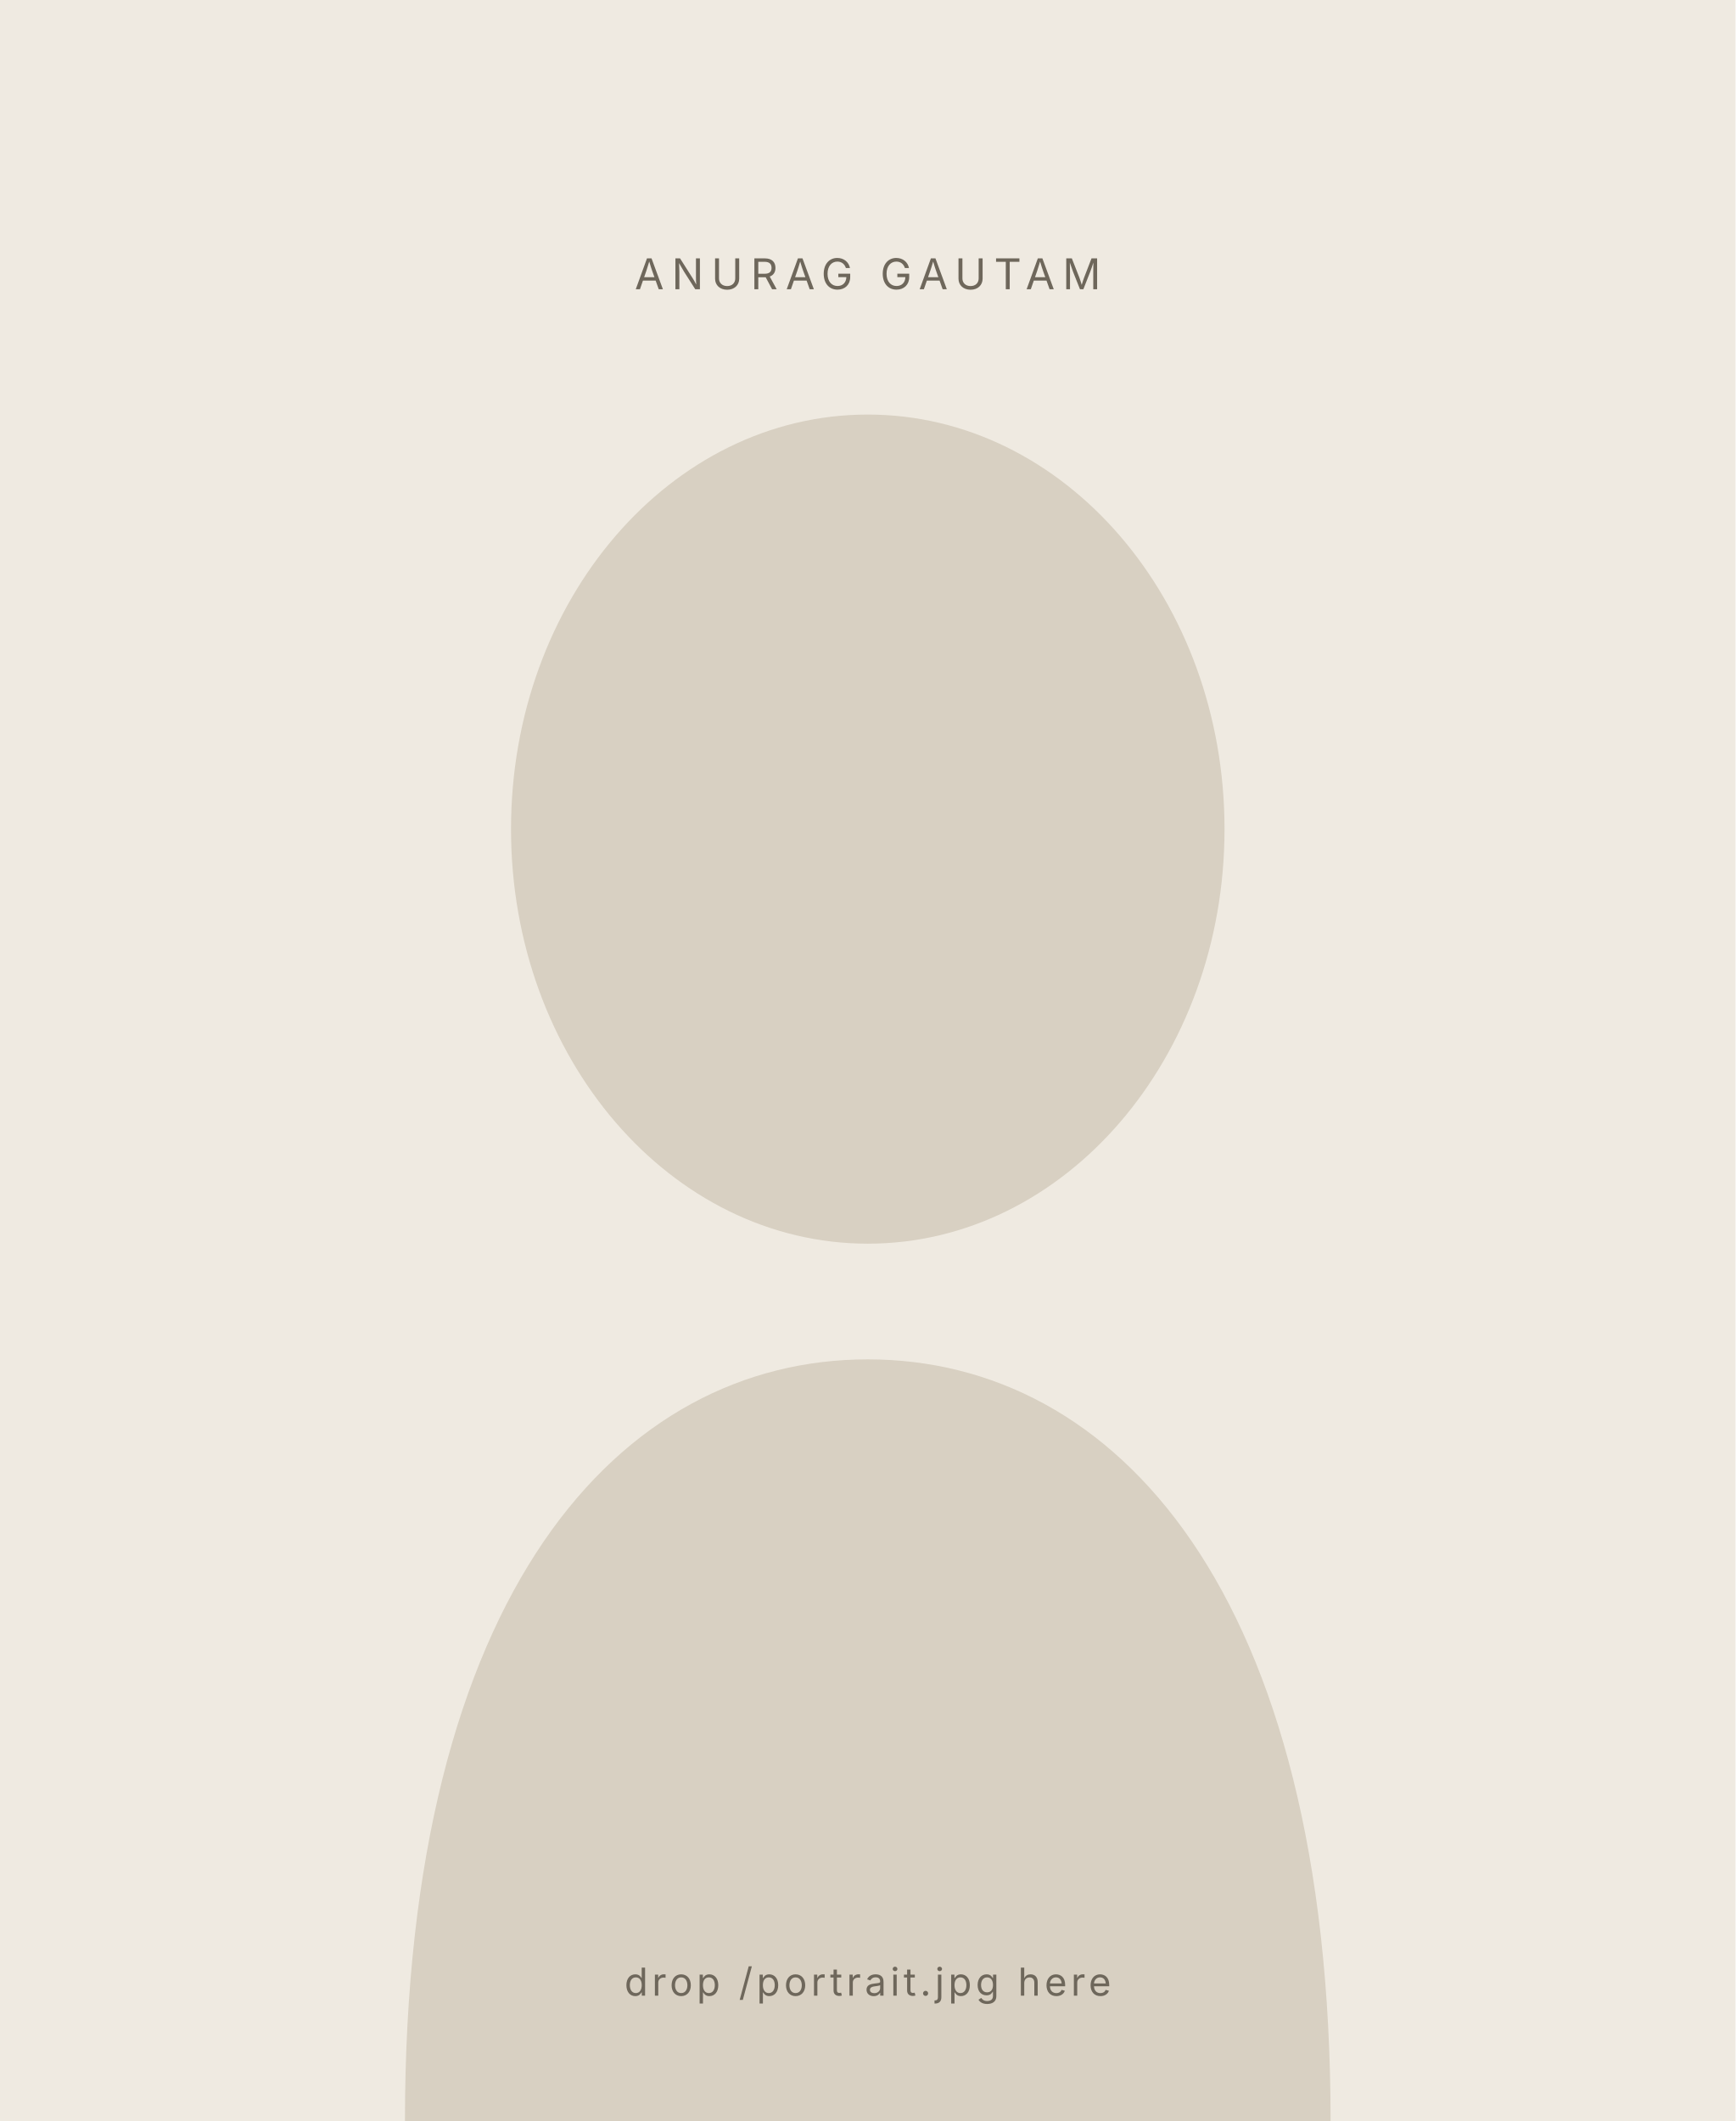
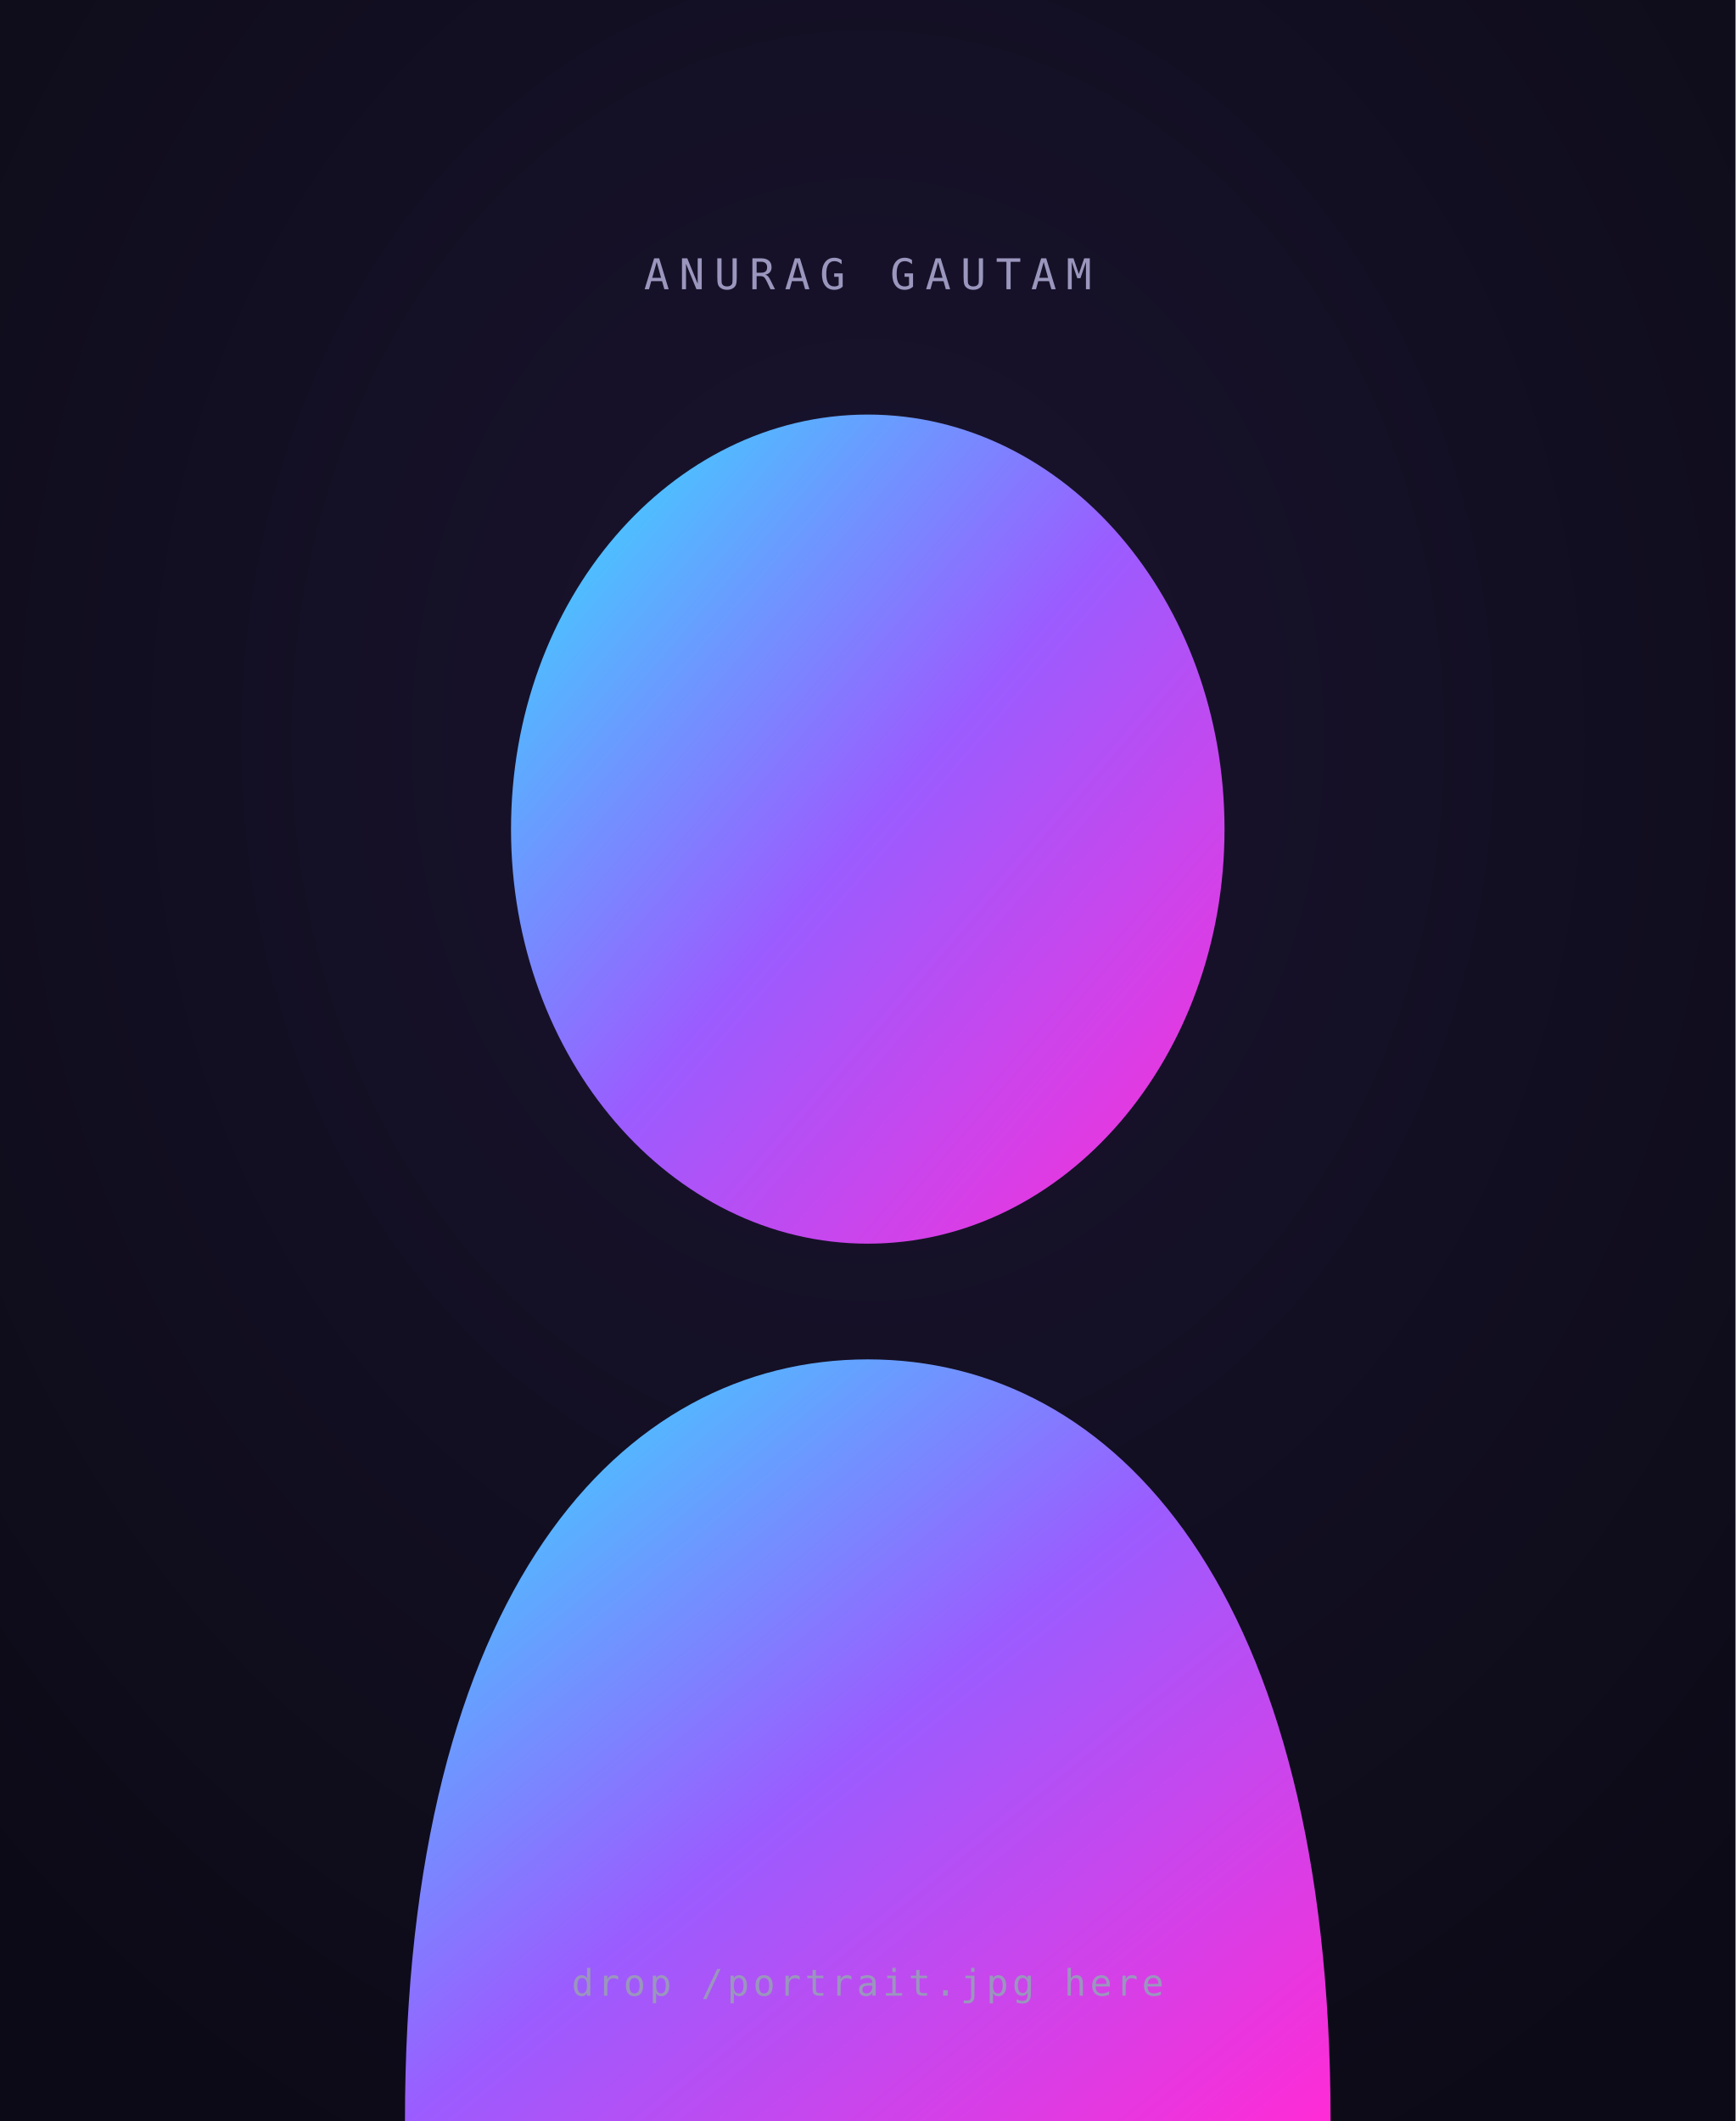
<svg xmlns="http://www.w3.org/2000/svg" viewBox="0 0 900 1100" preserveAspectRatio="xMidYMid slice">
-   <rect width="900" height="1100" fill="#efeae1" />
-   <g fill="#d8d0c2">
+   <defs>
+     <radialGradient id="bg" cx="50%" cy="35%" r="75%">
+       <stop offset="0" stop-color="#1a1430" />
+       <stop offset="1" stop-color="#0c0a16" />
+     </radialGradient>
+     <linearGradient id="figure" x1="0" y1="0" x2="1" y2="1">
+       <stop offset="0" stop-color="#2fe6ff" />
+       <stop offset="0.5" stop-color="#9b5cff" />
+       <stop offset="1" stop-color="#ff2bd6" />
+     </linearGradient>
+   </defs>
+   <rect width="900" height="1100" fill="url(#bg)" />
+   <g fill="url(#figure)">
    <ellipse cx="450" cy="430" rx="185" ry="215" />
    <path d="M210 1100 C210 825 322 705 450 705 C578 705 690 825 690 1100 Z" />
  </g>
-   <text x="50%" y="150" text-anchor="middle" font-family="Inter, sans-serif" font-size="22" fill="#6e675b" letter-spacing="4">ANURAG GAUTAM</text>
-   <text x="50%" y="1035" text-anchor="middle" font-family="Inter, sans-serif" font-size="20" fill="#6e675b" letter-spacing="2">drop /portrait.jpg here</text>
+   <text x="50%" y="150" text-anchor="middle" font-family="'Space Mono', monospace" font-size="22" fill="#9a96bd" letter-spacing="5">ANURAG GAUTAM</text>
+   <text x="50%" y="1035" text-anchor="middle" font-family="'Space Mono', monospace" font-size="19" fill="#9a96bd" letter-spacing="2">drop /portrait.jpg here</text>
</svg>
